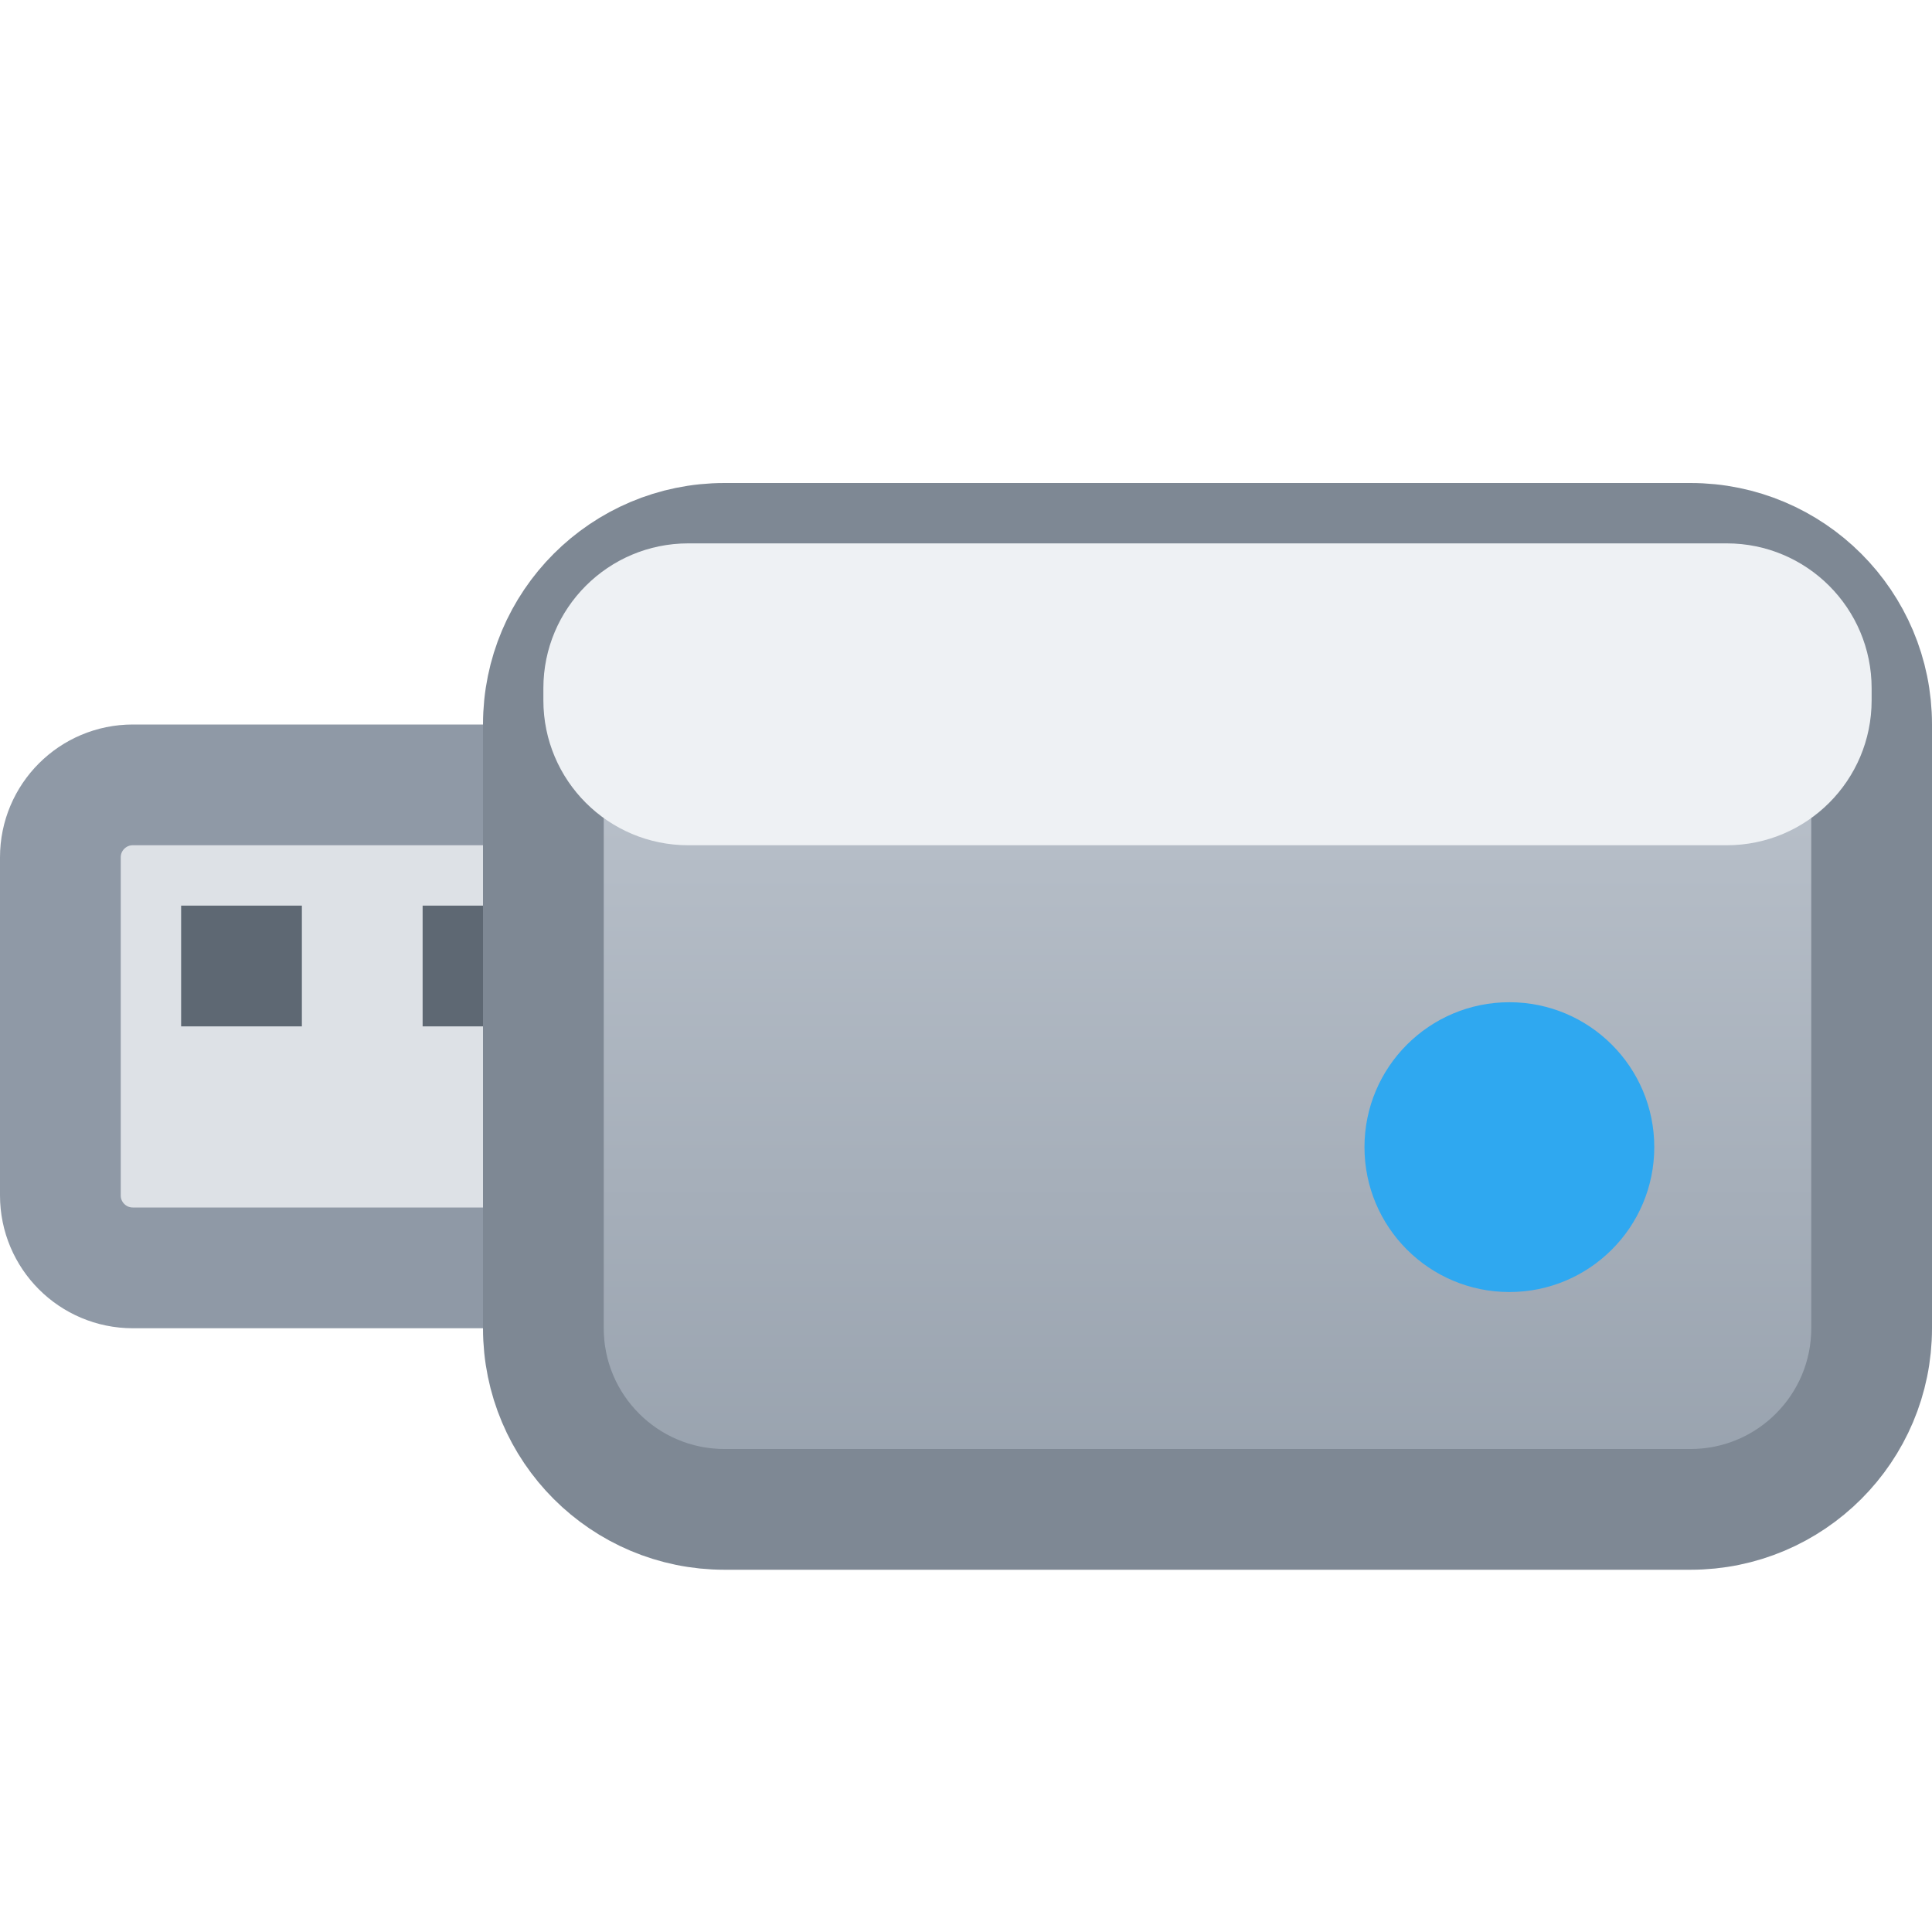
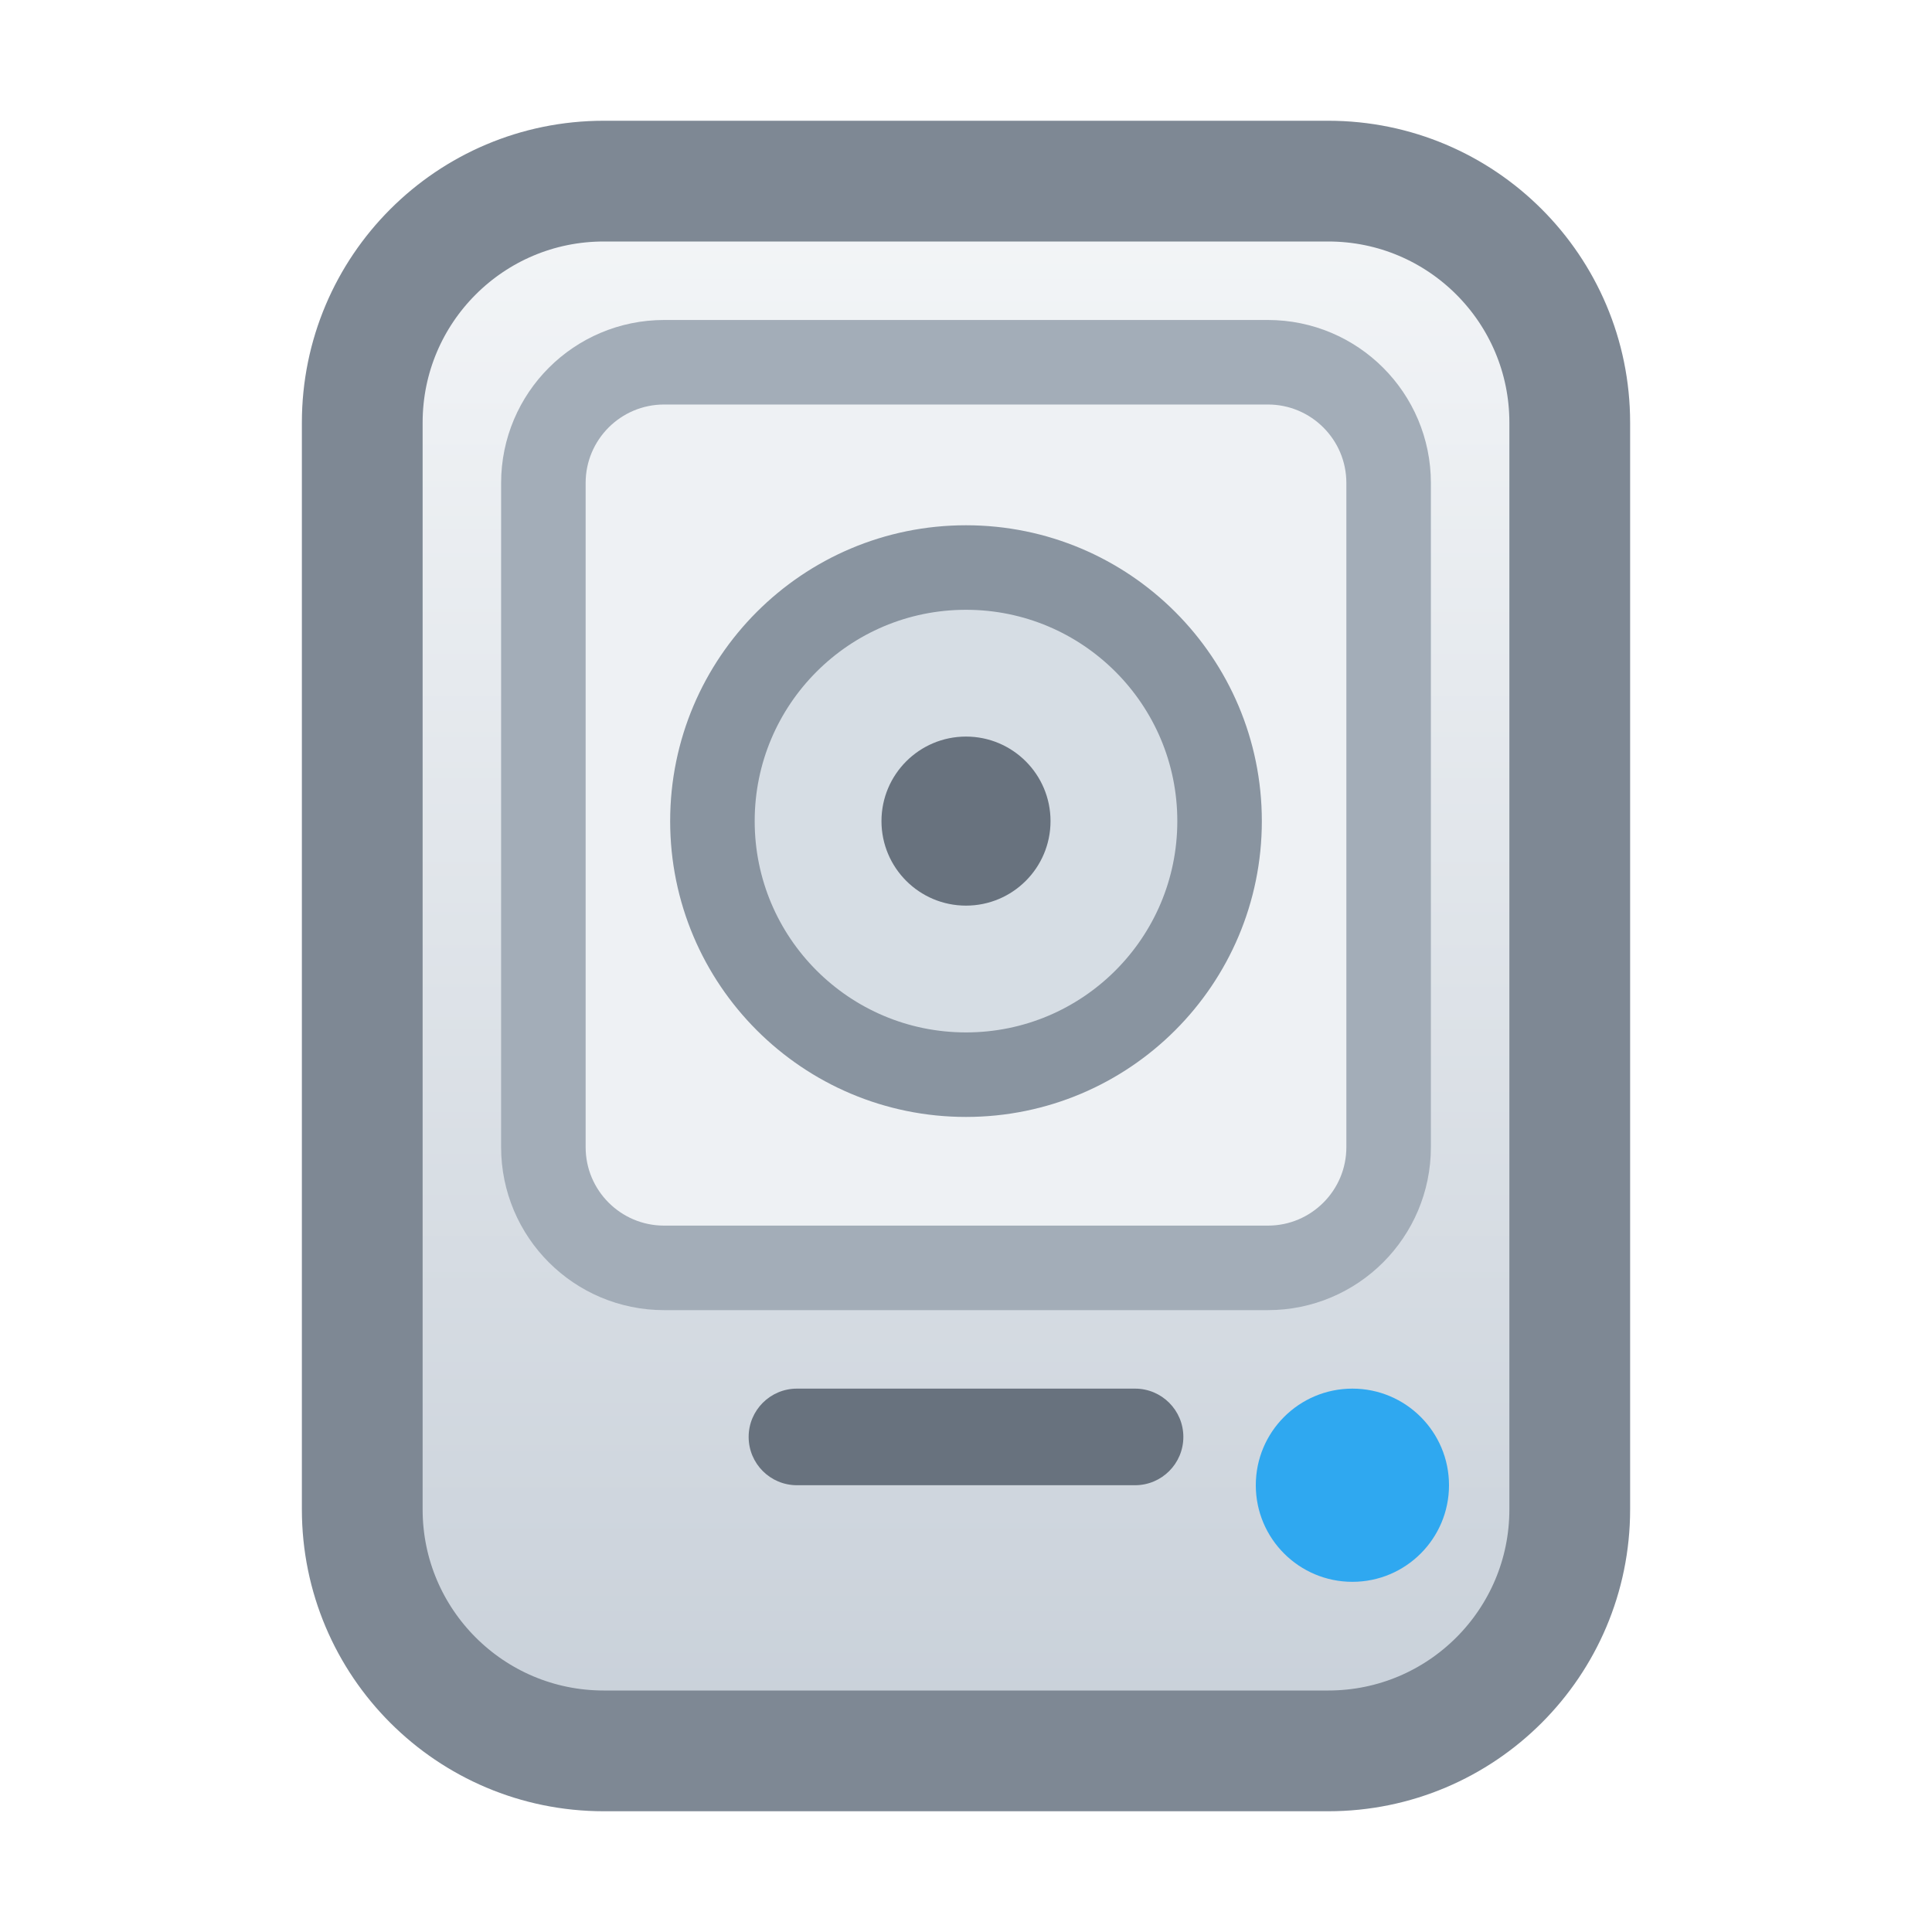
<svg xmlns="http://www.w3.org/2000/svg" width="16" height="16" viewBox="0 0 16 16">
  <defs>
-     <linearGradient id="side" x1="0" y1="0" x2="0" y2="1">
-       <stop offset="0" stop-color="#C3CAD3" />
-       <stop offset="1" stop-color="#97A1AD" />
+     <linearGradient id="case" x1="0" y1="0" x2="0" y2="1">
+       <stop offset="0" stop-color="#F4F6F8" />
+       <stop offset="1" stop-color="#C8D0D9" />
    </linearGradient>
  </defs>
-   <rect x="0.5" y="6.5" width="5" height="4" rx="0.6" fill="#DDE1E6" stroke="#8F99A6" />
-   <rect x="1.5" y="7.5" width="1" height="1" fill="#5E6873" />
-   <rect x="3.5" y="7.5" width="1" height="1" fill="#5E6873" />
-   <rect x="4.5" y="4.5" width="11" height="8" rx="1.5" fill="url(#side)" stroke="#7E8894" />
-   <rect x="4.5" y="4.5" width="11" height="2.5" rx="1.2" fill="#EEF1F4" />
-   <circle cx="12.5" cy="9.5" r="1.2" fill="#2FA8F0" />
+   <rect x="3" y="1.5" width="10" height="13" rx="2" fill="url(#case)" stroke="#7E8894" />
+   <rect x="4.5" y="3" width="7" height="7.5" rx="1" fill="#EEF1F4" stroke="#A3ADB8" stroke-width="0.7" />
+   <circle cx="8" cy="6.8" r="2.1" fill="#D6DDE4" stroke="#8994A0" stroke-width="0.7" />
+   <circle cx="8" cy="6.8" r="0.7" fill="#68727E" />
+   <rect x="6.2" y="11.5" width="3.6" height="0.8" rx="0.4" fill="#68727E" />
+   <circle cx="11.2" cy="12.3" r="0.8" fill="#2FA8F0" />
</svg>
